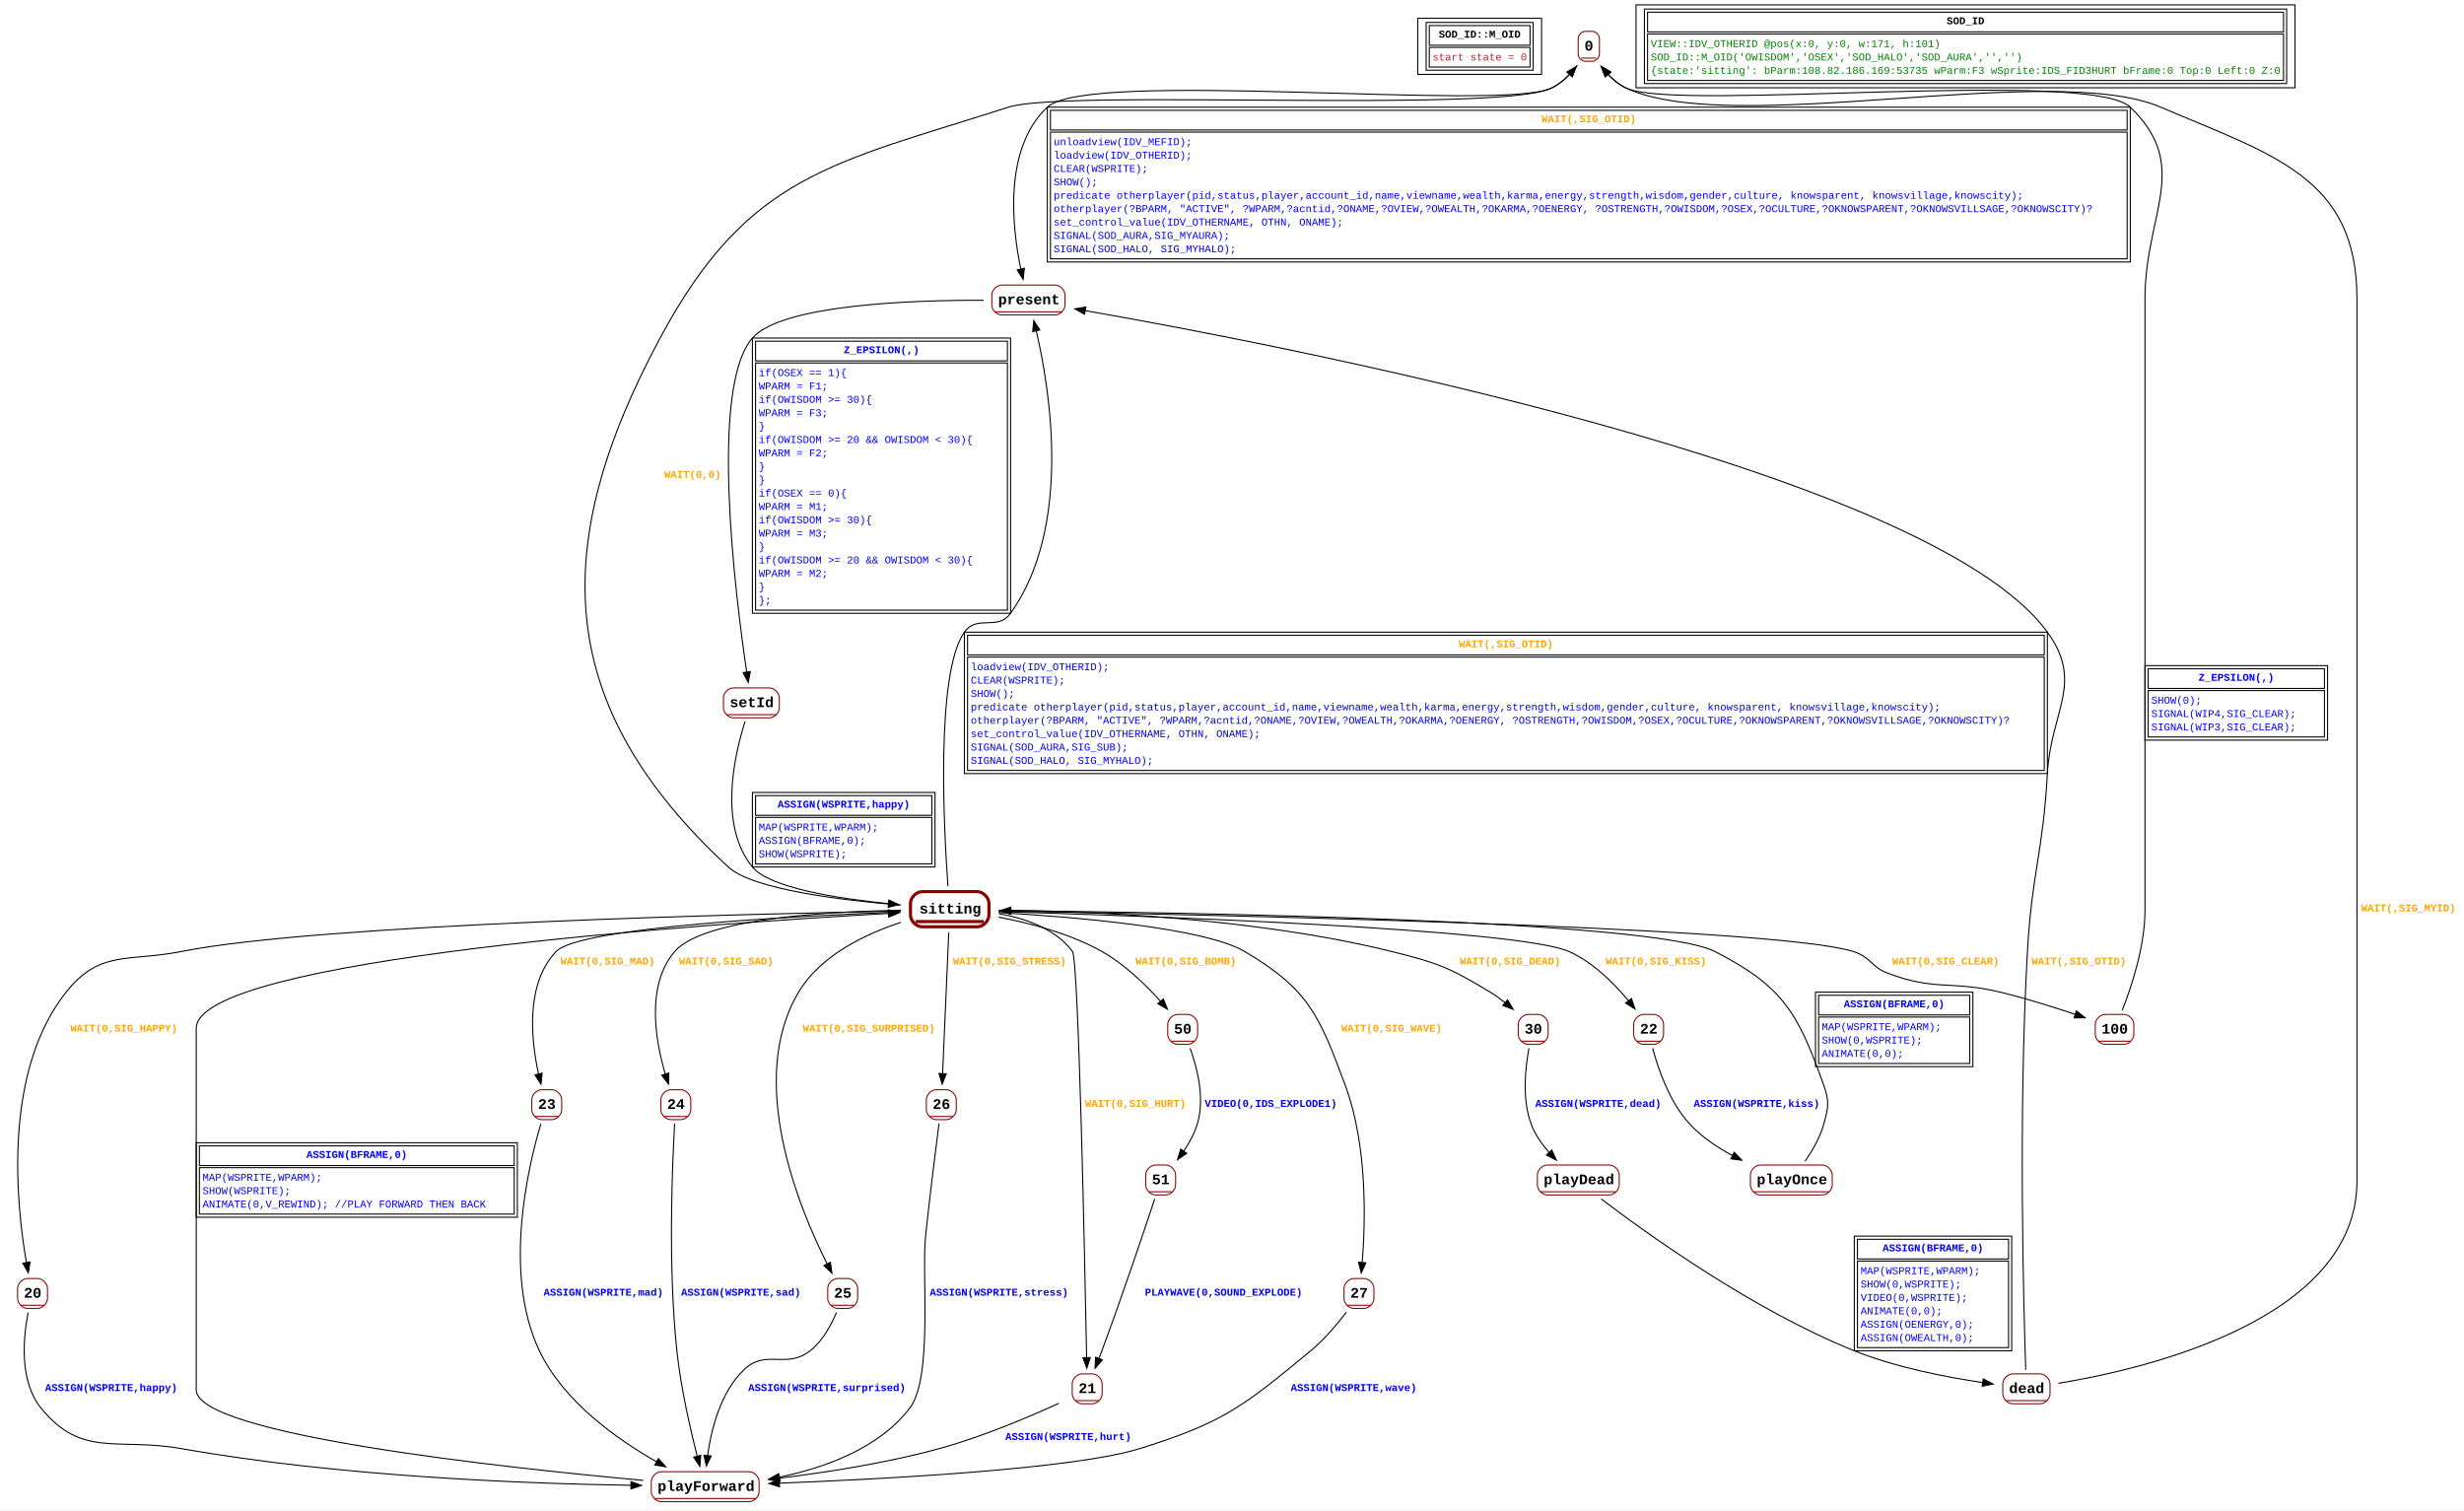
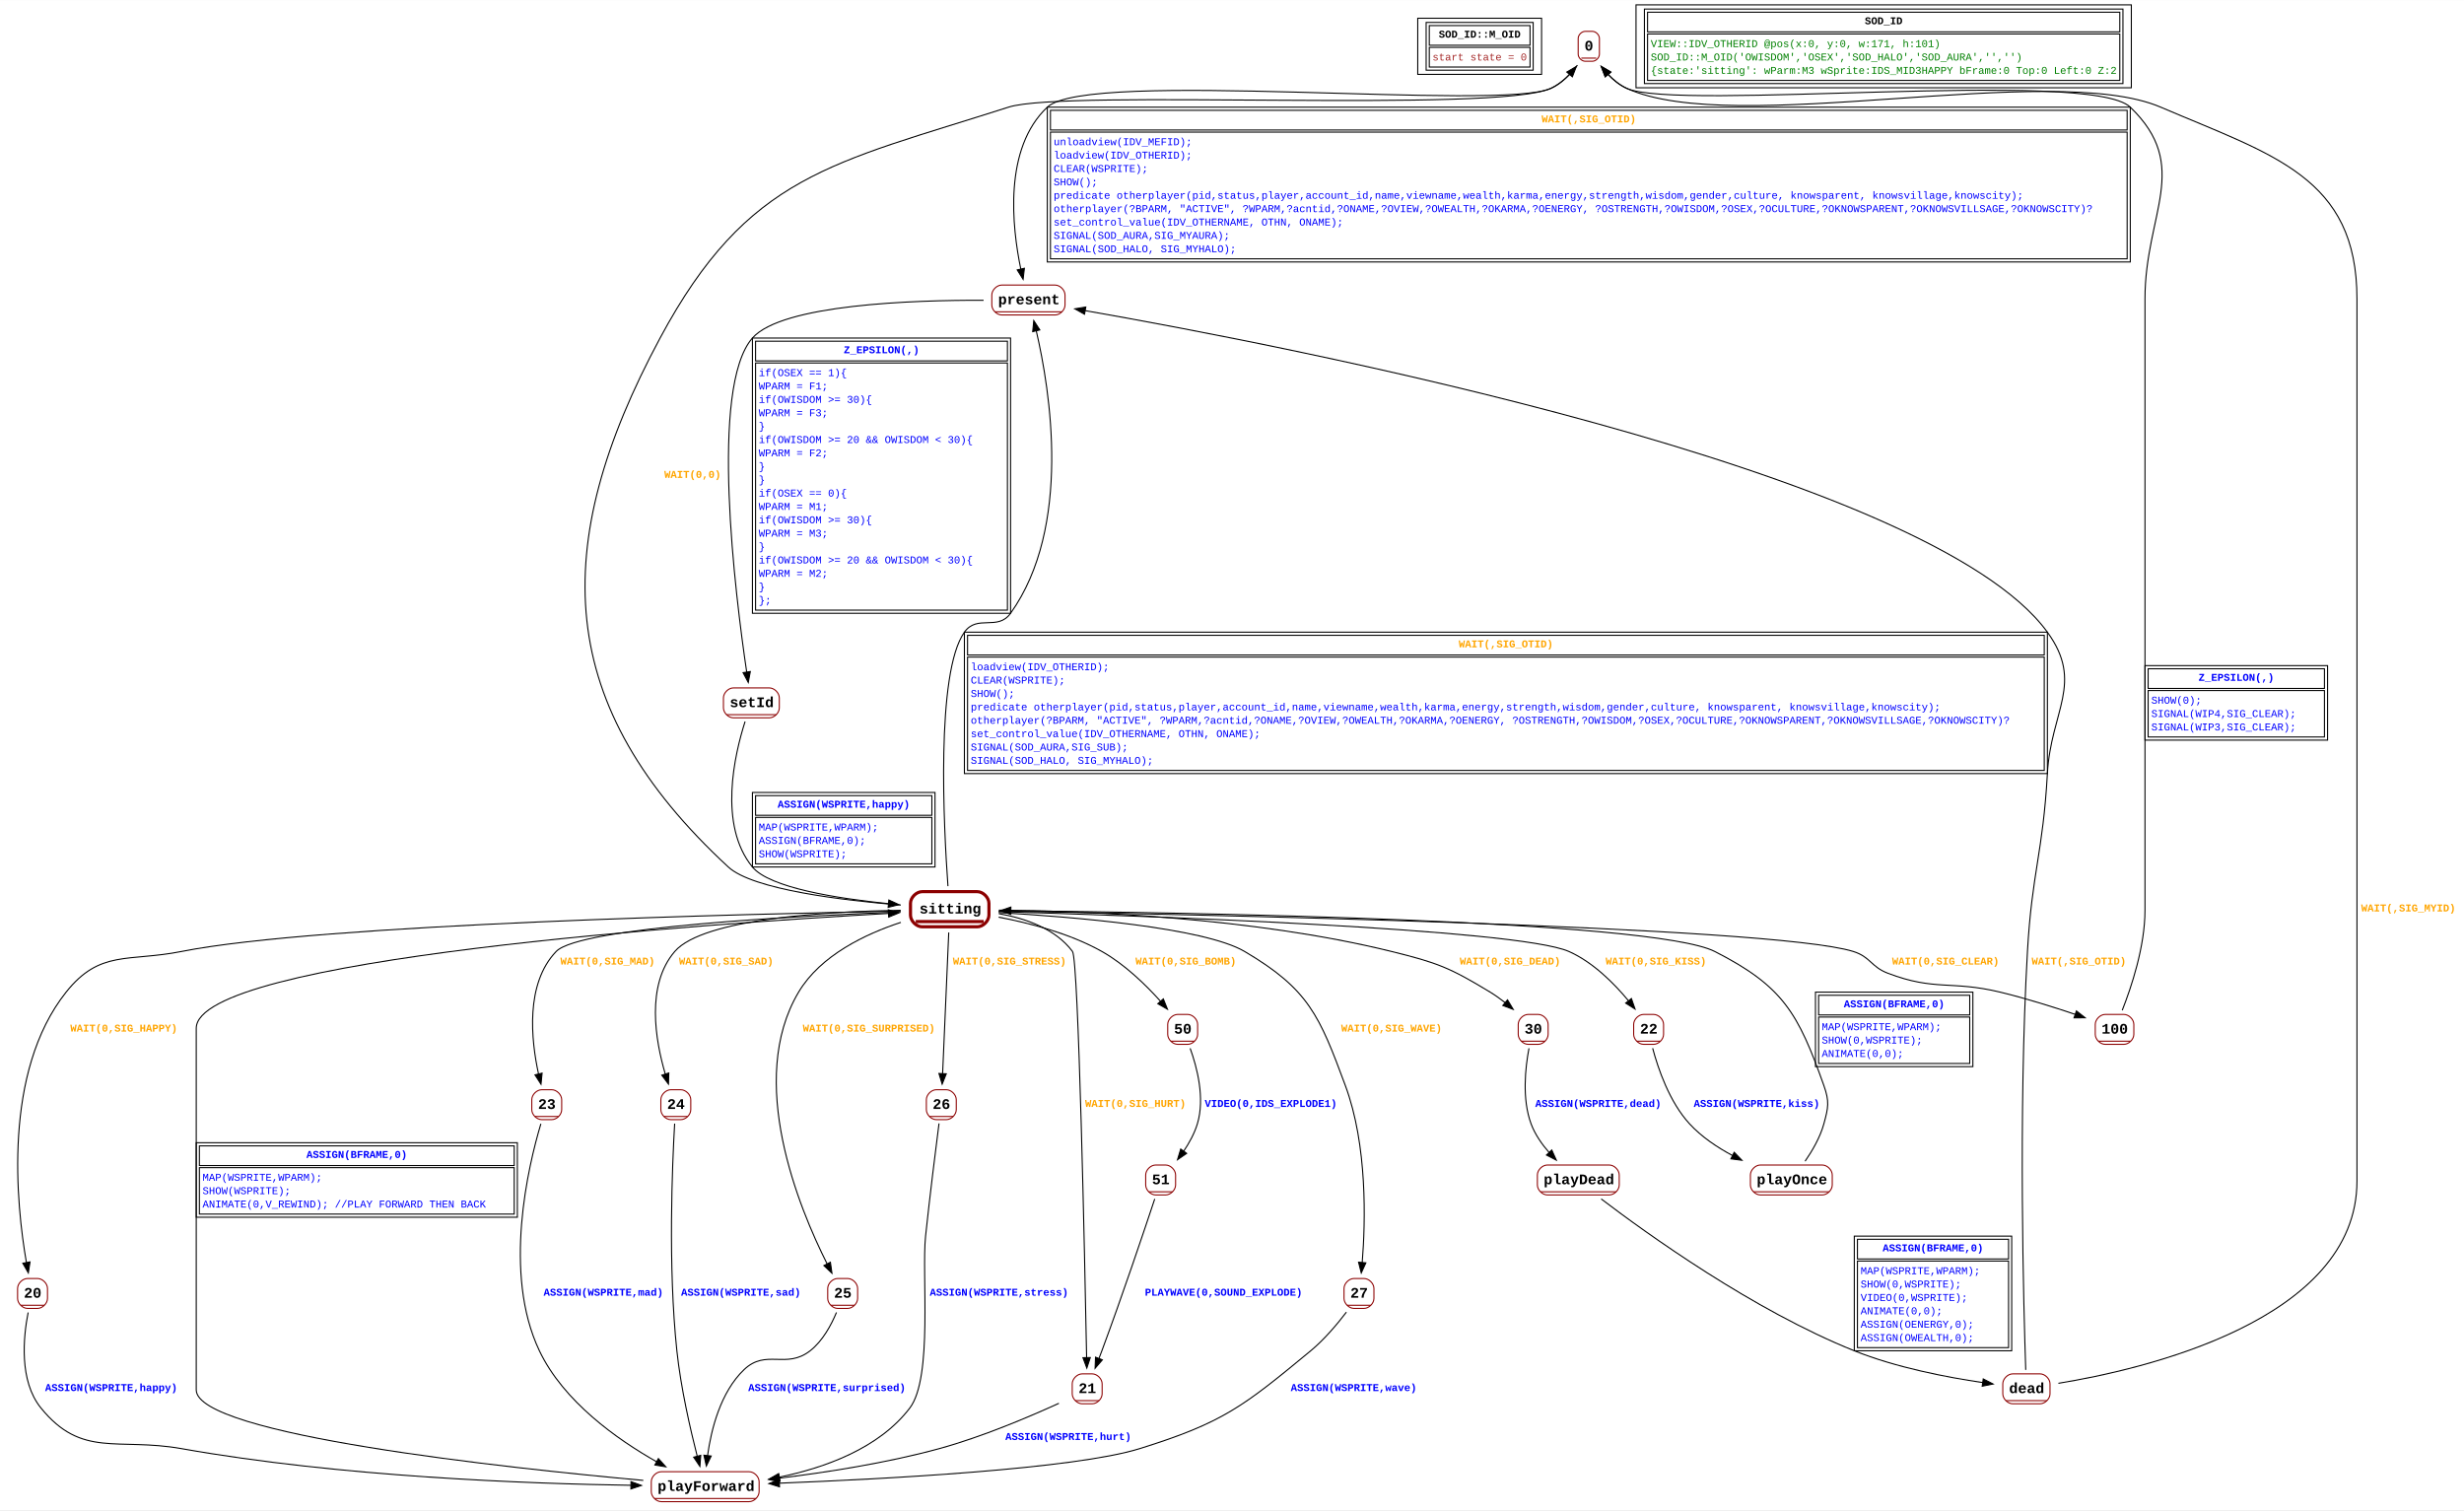
<svg xmlns="http://www.w3.org/2000/svg" width="2348pt" height="1439pt" viewBox="0.00 0.00 2348.00 1438.75">
  <g id="graph0" class="graph" transform="scale(1 1) rotate(0) translate(4 1434.75)">
    <polygon fill="white" stroke="none" points="-4,4 -4,-1434.75 2344,-1434.75 2344,4 -4,4" />
    <g id="node1" class="node">
      <polygon fill="none" stroke="black" points="1347,-1364 1347,-1417.5 1465,-1417.5 1465,-1364 1347,-1364" />
      <polygon fill="none" stroke="black" points="1358,-1391.75 1358,-1410.5 1454,-1410.5 1454,-1391.75 1358,-1391.75" />
      <text text-anchor="start" x="1367" y="-1399" font-family="Courier New" font-weight="bold" font-size="10.00">SOD_ID::M_OID</text>
      <polygon fill="none" stroke="black" points="1358,-1371 1358,-1389.75 1454,-1389.75 1454,-1371 1358,-1371" />
      <text text-anchor="start" x="1361" y="-1377.25" font-family="Courier New" font-size="10.00" fill="brown">start state = 0</text>
      <polygon fill="none" stroke="black" points="1355,-1368 1355,-1413.5 1457,-1413.5 1457,-1368 1355,-1368" />
    </g>
    <g id="node2" class="node">
      <polyline fill="none" stroke="darkred" points="1502.88,-1379.5 1517.12,-1379.5" />
      <text text-anchor="start" x="1505.88" y="-1386.7" font-family="Courier New" font-weight="bold" font-size="14.00">0</text>
      <path fill="none" stroke="darkred" d="M1506.62,-1376.5C1506.62,-1376.5 1513.38,-1376.5 1513.38,-1376.5 1516.75,-1376.5 1520.12,-1379.88 1520.12,-1383.25 1520.12,-1383.25 1520.12,-1398.25 1520.12,-1398.25 1520.12,-1401.62 1516.75,-1405 1513.38,-1405 1513.38,-1405 1506.62,-1405 1506.62,-1405 1503.25,-1405 1499.88,-1401.62 1499.88,-1398.25 1499.88,-1398.25 1499.88,-1383.25 1499.88,-1383.25 1499.88,-1379.88 1503.25,-1376.5 1506.62,-1376.5" />
    </g>
    <g id="node3" class="node">
      <polyline fill="none" stroke="darkred" points="944.12,-1137.75 1007.88,-1137.75" />
      <text text-anchor="start" x="947.12" y="-1144.95" font-family="Courier New" font-weight="bold" font-size="14.00">present</text>
      <path fill="none" stroke="darkred" d="M950.62,-1134.75C950.62,-1134.75 1001.38,-1134.75 1001.38,-1134.75 1006.12,-1134.75 1010.88,-1139.5 1010.88,-1144.25 1010.88,-1144.25 1010.88,-1153.75 1010.88,-1153.75 1010.88,-1158.5 1006.12,-1163.25 1001.38,-1163.25 1001.38,-1163.25 950.62,-1163.25 950.62,-1163.25 945.88,-1163.25 941.12,-1158.5 941.12,-1153.75 941.12,-1153.75 941.12,-1144.25 941.12,-1144.25 941.12,-1139.5 945.88,-1134.75 950.62,-1134.75" />
    </g>
    <g id="edge1" class="edge">
      <path fill="none" stroke="black" d="M1499.13,-1372.74C1492.87,-1364.53 1484.21,-1355.45 1474,-1350.75 1425.52,-1328.43 1032.87,-1369.33 994,-1332.75 952.16,-1293.38 960.31,-1218.88 968.8,-1178.22" />
      <polygon fill="black" stroke="black" points="972.16,-1179.23 970.94,-1168.71 965.33,-1177.69 972.16,-1179.23" />
      <polygon fill="none" stroke="black" points="997,-1311 997,-1329.75 2023,-1329.75 2023,-1311 997,-1311" />
      <text text-anchor="start" x="1465" y="-1318.25" font-family="Courier New" font-weight="bold" font-size="10.00" fill="orange">WAIT(,SIG_OTID)</text>
      <polygon fill="none" stroke="black" points="997,-1188.25 997,-1309 2023,-1309 2023,-1188.25 997,-1188.25" />
      <text text-anchor="start" x="1000" y="-1296.5" font-family="Courier New" font-size="10.00" fill="blue">    unloadview(IDV_MEFID);</text>
      <text text-anchor="start" x="1000" y="-1283.75" font-family="Courier New" font-size="10.00" fill="blue">    loadview(IDV_OTHERID);</text>
      <text text-anchor="start" x="1000" y="-1271" font-family="Courier New" font-size="10.00" fill="blue">    CLEAR(WSPRITE);</text>
      <text text-anchor="start" x="1000" y="-1258.25" font-family="Courier New" font-size="10.00" fill="blue">     SHOW();</text>
      <text text-anchor="start" x="1000" y="-1245.5" font-family="Courier New" font-size="10.00" fill="blue">     predicate otherplayer(pid,status,player,account_id,name,viewname,wealth,karma,energy,strength,wisdom,gender,culture, knowsparent, knowsvillage,knowscity);</text>
      <text text-anchor="start" x="1000" y="-1232.75" font-family="Courier New" font-size="10.00" fill="blue">     otherplayer(?BPARM, "ACTIVE", ?WPARM,?acntid,?ONAME,?OVIEW,?OWEALTH,?OKARMA,?OENERGY, ?OSTRENGTH,?OWISDOM,?OSEX,?OCULTURE,?OKNOWSPARENT,?OKNOWSVILLSAGE,?OKNOWSCITY)?</text>
      <text text-anchor="start" x="1000" y="-1220" font-family="Courier New" font-size="10.00" fill="blue">      set_control_value(IDV_OTHERNAME, OTHN, ONAME);</text>
      <text text-anchor="start" x="1000" y="-1207.25" font-family="Courier New" font-size="10.00" fill="blue">      SIGNAL(SOD_AURA,SIG_MYAURA);</text>
      <text text-anchor="start" x="1000" y="-1194.5" font-family="Courier New" font-size="10.00" fill="blue">      SIGNAL(SOD_HALO, SIG_MYHALO);</text>
      <polygon fill="none" stroke="black" points="994,-1185.25 994,-1332.75 2026,-1332.75 2026,-1185.25 994,-1185.25" />
    </g>
    <g id="node21" class="node">
      <polyline fill="none" stroke="darkred" points="688.38,-753.88 735.62,-753.88" />
      <text text-anchor="start" x="691.38" y="-761.08" font-family="Courier New" font-weight="bold" font-size="14.00">setId</text>
      <path fill="none" stroke="darkred" d="M694.88,-750.88C694.88,-750.88 729.12,-750.88 729.12,-750.88 733.88,-750.88 738.62,-755.62 738.62,-760.38 738.62,-760.38 738.62,-769.88 738.62,-769.88 738.62,-774.62 733.88,-779.38 729.12,-779.38 729.12,-779.38 694.88,-779.38 694.88,-779.38 690.12,-779.38 685.38,-774.62 685.38,-769.88 685.38,-769.88 685.38,-760.38 685.38,-760.38 685.38,-755.62 690.12,-750.88 694.88,-750.88" />
    </g>
    <g id="edge19" class="edge">
      <path fill="none" stroke="black" d="M933.29,-1148.76C866.27,-1148.94 741.14,-1144.82 713,-1112.75 671.92,-1065.94 696.61,-868.24 707.58,-794.24" />
      <polygon fill="black" stroke="black" points="711,-794.99 709.04,-784.57 704.08,-793.94 711,-794.99" />
      <polygon fill="none" stroke="black" points="716,-1091 716,-1109.75 956,-1109.75 956,-1091 716,-1091" />
      <text text-anchor="start" x="800" y="-1098.25" font-family="Courier New" font-weight="bold" font-size="10.00" fill="blue">Z_EPSILON(,)</text>
      <polygon fill="none" stroke="black" points="716,-853.5 716,-1089 956,-1089 956,-853.5 716,-853.5" />
      <text text-anchor="start" x="719" y="-1076.5" font-family="Courier New" font-size="10.00" fill="blue">    if(OSEX == 1){</text>
      <text text-anchor="start" x="719" y="-1063.75" font-family="Courier New" font-size="10.00" fill="blue">    WPARM = F1;</text>
      <text text-anchor="start" x="719" y="-1051" font-family="Courier New" font-size="10.00" fill="blue">     if(OWISDOM &gt;= 30){</text>
      <text text-anchor="start" x="719" y="-1038.25" font-family="Courier New" font-size="10.00" fill="blue">       WPARM = F3;</text>
      <text text-anchor="start" x="719" y="-1025.5" font-family="Courier New" font-size="10.00" fill="blue">    }</text>
      <text text-anchor="start" x="719" y="-1012.75" font-family="Courier New" font-size="10.00" fill="blue">     if(OWISDOM &gt;= 20 &amp;&amp; OWISDOM &lt; 30){</text>
      <text text-anchor="start" x="719" y="-1000" font-family="Courier New" font-size="10.00" fill="blue">       WPARM = F2;</text>
      <text text-anchor="start" x="719" y="-987.25" font-family="Courier New" font-size="10.00" fill="blue">    }</text>
      <text text-anchor="start" x="719" y="-974.5" font-family="Courier New" font-size="10.00" fill="blue">  }</text>
      <text text-anchor="start" x="719" y="-961.75" font-family="Courier New" font-size="10.00" fill="blue">  if(OSEX == 0){</text>
      <text text-anchor="start" x="719" y="-949" font-family="Courier New" font-size="10.00" fill="blue">    WPARM = M1;</text>
      <text text-anchor="start" x="719" y="-936.25" font-family="Courier New" font-size="10.00" fill="blue">      if(OWISDOM &gt;= 30){</text>
      <text text-anchor="start" x="719" y="-923.5" font-family="Courier New" font-size="10.00" fill="blue">       WPARM = M3;</text>
      <text text-anchor="start" x="719" y="-910.75" font-family="Courier New" font-size="10.00" fill="blue">    }</text>
      <text text-anchor="start" x="719" y="-898" font-family="Courier New" font-size="10.00" fill="blue">    if(OWISDOM &gt;= 20 &amp;&amp; OWISDOM &lt; 30){</text>
      <text text-anchor="start" x="719" y="-885.25" font-family="Courier New" font-size="10.00" fill="blue">        WPARM = M2;</text>
      <text text-anchor="start" x="719" y="-872.5" font-family="Courier New" font-size="10.00" fill="blue">    }</text>
      <text text-anchor="start" x="719" y="-859.75" font-family="Courier New" font-size="10.00" fill="blue">  }; </text>
      <polygon fill="none" stroke="black" points="713,-850.5 713,-1112.75 959,-1112.75 959,-850.5 713,-850.5" />
    </g>
    <g id="node4" class="node">
      <polyline fill="none" stroke="darkred" points="1995.62,-442.75 2026.38,-442.75" />
      <text text-anchor="start" x="1998.62" y="-449.95" font-family="Courier New" font-weight="bold" font-size="14.00">100</text>
      <path fill="none" stroke="darkred" d="M2002.12,-439.75C2002.12,-439.75 2019.88,-439.75 2019.88,-439.75 2024.62,-439.75 2029.38,-444.5 2029.38,-449.25 2029.38,-449.25 2029.38,-458.75 2029.38,-458.75 2029.38,-463.5 2024.62,-468.25 2019.88,-468.25 2019.88,-468.25 2002.12,-468.25 2002.12,-468.25 1997.38,-468.25 1992.62,-463.5 1992.62,-458.75 1992.62,-458.75 1992.62,-449.25 1992.62,-449.25 1992.62,-444.5 1997.38,-439.75 2002.12,-439.75" />
    </g>
    <g id="edge2" class="edge">
      <path fill="none" stroke="black" d="M2018.32,-472.18C2026.91,-493.95 2040,-532.81 2040,-567.5 2040,-1150 2040,-1150 2040,-1150 2040,-1231.46 2084.71,-1276.28 2026,-1332.75 1987.53,-1369.75 1594.48,-1328.43 1546,-1350.75 1539.3,-1353.83 1533.27,-1358.8 1528.14,-1364.18" />
      <polygon fill="black" stroke="black" points="1525.66,-1361.7 1521.85,-1371.59 1530.99,-1366.23 1525.66,-1361.7" />
      <polygon fill="none" stroke="black" points="2043,-778.88 2043,-797.62 2211,-797.62 2211,-778.88 2043,-778.88" />
      <text text-anchor="start" x="2091" y="-786.12" font-family="Courier New" font-weight="bold" font-size="10.00" fill="blue">Z_EPSILON(,)</text>
      <polygon fill="none" stroke="black" points="2043,-732.62 2043,-776.88 2211,-776.88 2211,-732.62 2043,-732.62" />
      <text text-anchor="start" x="2046" y="-764.38" font-family="Courier New" font-size="10.00" fill="blue">    SHOW(0);</text>
      <text text-anchor="start" x="2046" y="-751.62" font-family="Courier New" font-size="10.00" fill="blue">    SIGNAL(WIP4,SIG_CLEAR);</text>
      <text text-anchor="start" x="2046" y="-738.88" font-family="Courier New" font-size="10.00" fill="blue">    SIGNAL(WIP3,SIG_CLEAR);</text>
      <polygon fill="none" stroke="black" points="2040,-729.62 2040,-800.62 2214,-800.62 2214,-729.62 2040,-729.62" />
    </g>
    <g id="node5" class="node">
      <polyline fill="none" stroke="darkred" points="15.75,-191.12 38.25,-191.12" />
      <text text-anchor="start" x="18.75" y="-198.32" font-family="Courier New" font-weight="bold" font-size="14.00">20</text>
      <path fill="none" stroke="darkred" d="M22.25,-188.12C22.25,-188.12 31.75,-188.12 31.75,-188.12 36.5,-188.12 41.25,-192.88 41.25,-197.62 41.25,-197.62 41.25,-207.12 41.25,-207.12 41.25,-211.88 36.5,-216.62 31.75,-216.62 31.75,-216.62 22.25,-216.62 22.25,-216.62 17.5,-216.62 12.75,-211.88 12.75,-207.12 12.75,-207.12 12.75,-197.62 12.75,-197.62 12.75,-192.88 17.5,-188.12 22.25,-188.12" />
    </g>
    <g id="node6" class="node">
      <polyline fill="none" stroke="darkred" points="619.62,-7 716.38,-7" />
      <text text-anchor="start" x="622.62" y="-14.2" font-family="Courier New" font-weight="bold" font-size="14.00">playForward</text>
      <path fill="none" stroke="darkred" d="M626.12,-4C626.12,-4 709.88,-4 709.88,-4 714.62,-4 719.38,-8.75 719.38,-13.5 719.38,-13.5 719.38,-23 719.38,-23 719.38,-27.75 714.62,-32.5 709.88,-32.5 709.88,-32.5 626.12,-32.5 626.12,-32.5 621.38,-32.5 616.62,-27.75 616.62,-23 616.62,-23 616.62,-13.5 616.62,-13.5 616.62,-8.75 621.38,-4 626.12,-4" />
    </g>
    <g id="edge3" class="edge">
      <path fill="none" stroke="black" d="M22.82,-184.23C18.22,-160.91 14.01,-119.12 35,-93.25 74.06,-45.11 107.96,-65.36 169,-54.5 319.98,-27.65 500.08,-21.07 597.3,-19.57" />
      <polygon fill="black" stroke="black" points="597.28,-23.07 607.23,-19.43 597.18,-16.07 597.28,-23.07" />
      <text text-anchor="start" x="39" y="-109.38" font-family="Courier New" font-weight="bold" font-size="10.00" fill="blue">ASSIGN(WSPRITE,happy)</text>
    </g>
    <g id="node20" class="node">
      <polyline fill="none" stroke="darkred" stroke-width="3" points="868.62,-556.75 933.38,-556.75" />
      <text text-anchor="start" x="872.12" y="-564.45" font-family="Courier New" font-weight="bold" font-size="14.00">sitting</text>
      <path fill="none" stroke="darkred" stroke-width="3" d="M874.79,-551.75C874.79,-551.75 927.21,-551.75 927.21,-551.75 932.79,-551.75 938.38,-557.33 938.38,-562.92 938.38,-562.92 938.38,-574.08 938.38,-574.08 938.38,-579.67 932.79,-585.25 927.21,-585.25 927.21,-585.25 874.79,-585.25 874.79,-585.25 869.21,-585.25 863.62,-579.67 863.62,-574.08 863.62,-574.08 863.62,-562.92 863.62,-562.92 863.62,-557.33 869.21,-551.75 874.79,-551.75" />
    </g>
    <g id="edge17" class="edge">
      <path fill="none" stroke="black" d="M609.01,-24.25C479.76,-35.98 183,-67.61 183,-110.5 183,-455 183,-455 183,-455 183,-521.64 672.02,-554.91 842.9,-564.5" />
      <polygon fill="black" stroke="black" points="842.48,-567.98 852.66,-565.04 842.86,-560.99 842.48,-567.98" />
      <polygon fill="none" stroke="black" points="186,-324.25 186,-343 486,-343 486,-324.25 186,-324.25" />
      <text text-anchor="start" x="288" y="-331.5" font-family="Courier New" font-weight="bold" font-size="10.00" fill="blue">ASSIGN(BFRAME,0)</text>
      <polygon fill="none" stroke="black" points="186,-278 186,-322.25 486,-322.25 486,-278 186,-278" />
      <text text-anchor="start" x="189" y="-309.75" font-family="Courier New" font-size="10.00" fill="blue">    MAP(WSPRITE,WPARM);</text>
      <text text-anchor="start" x="189" y="-297" font-family="Courier New" font-size="10.00" fill="blue">    SHOW(WSPRITE);</text>
      <text text-anchor="start" x="189" y="-284.25" font-family="Courier New" font-size="10.00" fill="blue">    ANIMATE(0,V_REWIND); //PLAY FORWARD THEN BACK</text>
      <polygon fill="none" stroke="black" points="183,-275 183,-346 489,-346 489,-275 183,-275" />
    </g>
    <g id="node7" class="node">
      <polyline fill="none" stroke="darkred" points="1020.75,-100.25 1043.25,-100.25" />
      <text text-anchor="start" x="1023.75" y="-107.45" font-family="Courier New" font-weight="bold" font-size="14.00">21</text>
      <path fill="none" stroke="darkred" d="M1027.25,-97.25C1027.25,-97.25 1036.75,-97.25 1036.75,-97.25 1041.5,-97.25 1046.25,-102 1046.25,-106.75 1046.25,-106.75 1046.25,-116.25 1046.25,-116.25 1046.25,-121 1041.5,-125.75 1036.75,-125.75 1036.75,-125.75 1027.25,-125.75 1027.25,-125.75 1022.5,-125.75 1017.75,-121 1017.75,-116.25 1017.75,-116.25 1017.75,-106.75 1017.75,-106.75 1017.75,-102 1022.5,-97.25 1027.25,-97.25" />
    </g>
    <g id="edge4" class="edge">
      <path fill="none" stroke="black" d="M1005.06,-97.72C977.12,-84.97 931.9,-65.71 891,-54.5 840.75,-40.73 782.56,-31.76 738.22,-26.31" />
      <polygon fill="black" stroke="black" points="738.82,-22.86 728.48,-25.15 737.99,-29.81 738.82,-22.86" />
      <text text-anchor="start" x="954" y="-62.75" font-family="Courier New" font-weight="bold" font-size="10.00" fill="blue">ASSIGN(WSPRITE,hurt)</text>
    </g>
    <g id="node8" class="node">
      <polyline fill="none" stroke="darkred" points="1555.75,-442.75 1578.25,-442.75" />
      <text text-anchor="start" x="1558.75" y="-449.95" font-family="Courier New" font-weight="bold" font-size="14.00">22</text>
      <path fill="none" stroke="darkred" d="M1562.25,-439.75C1562.25,-439.75 1571.75,-439.75 1571.75,-439.75 1576.5,-439.75 1581.25,-444.5 1581.25,-449.25 1581.25,-449.25 1581.25,-458.75 1581.25,-458.75 1581.25,-463.5 1576.5,-468.25 1571.75,-468.25 1571.75,-468.25 1562.25,-468.25 1562.25,-468.25 1557.5,-468.25 1552.75,-463.5 1552.75,-458.75 1552.75,-458.75 1552.75,-449.25 1552.75,-449.25 1552.75,-444.5 1557.5,-439.75 1562.25,-439.75" />
    </g>
    <g id="node9" class="node">
      <polyline fill="none" stroke="darkred" points="1667,-299.25 1739,-299.25" />
      <text text-anchor="start" x="1670" y="-306.45" font-family="Courier New" font-weight="bold" font-size="14.00">playOnce</text>
      <path fill="none" stroke="darkred" d="M1673.5,-296.25C1673.5,-296.25 1732.5,-296.25 1732.5,-296.25 1737.25,-296.25 1742,-301 1742,-305.75 1742,-305.75 1742,-315.25 1742,-315.25 1742,-320 1737.25,-324.75 1732.5,-324.75 1732.5,-324.75 1673.5,-324.75 1673.5,-324.75 1668.75,-324.75 1664,-320 1664,-315.25 1664,-315.25 1664,-305.75 1664,-305.75 1664,-301 1668.75,-296.25 1673.5,-296.25" />
    </g>
    <g id="edge5" class="edge">
      <path fill="none" stroke="black" d="M1570.85,-436.07C1576.01,-416.67 1586.81,-384.86 1606,-364 1617.38,-351.64 1632.35,-341.58 1647.12,-333.7" />
      <polygon fill="black" stroke="black" points="1648.56,-336.9 1655.91,-329.27 1645.41,-330.64 1648.56,-336.9" />
      <text text-anchor="start" x="1610" y="-380.12" font-family="Courier New" font-weight="bold" font-size="10.00" fill="blue">ASSIGN(WSPRITE,kiss)</text>
    </g>
    <g id="edge18" class="edge">
      <path fill="none" stroke="black" d="M1716.14,-328.41C1722.92,-338.22 1730.49,-351.13 1734,-364 1738.28,-379.65 1739.43,-385.22 1734,-400.5 1709.47,-469.48 1695.25,-495.05 1630,-528.25 1570.88,-558.33 1120.93,-565.46 958.91,-567.06" />
      <polygon fill="black" stroke="black" points="959.23,-563.56 949.26,-567.15 959.3,-570.56 959.23,-563.56" />
      <polygon fill="none" stroke="black" points="1729,-467.75 1729,-486.5 1873,-486.5 1873,-467.75 1729,-467.75" />
      <text text-anchor="start" x="1753" y="-475" font-family="Courier New" font-weight="bold" font-size="10.00" fill="blue">ASSIGN(BFRAME,0)</text>
      <polygon fill="none" stroke="black" points="1729,-421.5 1729,-465.75 1873,-465.75 1873,-421.5 1729,-421.5" />
      <text text-anchor="start" x="1732" y="-453.25" font-family="Courier New" font-size="10.00" fill="blue">    MAP(WSPRITE,WPARM);</text>
      <text text-anchor="start" x="1732" y="-440.5" font-family="Courier New" font-size="10.00" fill="blue">    SHOW(0,WSPRITE);</text>
      <text text-anchor="start" x="1732" y="-427.75" font-family="Courier New" font-size="10.00" fill="blue">    ANIMATE(0,0);</text>
      <polygon fill="none" stroke="black" points="1726,-418.5 1726,-489.5 1876,-489.5 1876,-418.5 1726,-418.5" />
    </g>
    <g id="node10" class="node">
      <polyline fill="none" stroke="darkred" points="505.75,-371 528.25,-371" />
      <text text-anchor="start" x="508.75" y="-378.2" font-family="Courier New" font-weight="bold" font-size="14.00">23</text>
      <path fill="none" stroke="darkred" d="M512.25,-368C512.25,-368 521.75,-368 521.75,-368 526.5,-368 531.25,-372.75 531.25,-377.5 531.25,-377.5 531.25,-387 531.25,-387 531.25,-391.75 526.5,-396.5 521.75,-396.5 521.75,-396.5 512.25,-396.5 512.25,-396.5 507.5,-396.5 502.75,-391.75 502.75,-387 502.75,-387 502.75,-377.5 502.75,-377.5 502.75,-372.75 507.5,-368 512.25,-368" />
    </g>
    <g id="edge6" class="edge">
      <path fill="none" stroke="black" d="M511.41,-364.04C499.39,-323.83 474.9,-221.55 510,-147.75 533,-99.39 584.1,-63.27 621.99,-41.84" />
      <polygon fill="black" stroke="black" points="623.39,-45.06 630.47,-37.18 620.02,-38.92 623.39,-45.06" />
      <text text-anchor="start" x="514" y="-200.25" font-family="Courier New" font-weight="bold" font-size="10.00" fill="blue">ASSIGN(WSPRITE,mad)</text>
    </g>
    <g id="node11" class="node">
      <polyline fill="none" stroke="darkred" points="628.75,-371 651.25,-371" />
      <text text-anchor="start" x="631.75" y="-378.2" font-family="Courier New" font-weight="bold" font-size="14.00">24</text>
      <path fill="none" stroke="darkred" d="M635.25,-368C635.25,-368 644.75,-368 644.75,-368 649.5,-368 654.25,-372.75 654.25,-377.5 654.25,-377.5 654.25,-387 654.25,-387 654.25,-391.75 649.5,-396.5 644.75,-396.5 644.75,-396.5 635.25,-396.5 635.25,-396.5 630.5,-396.5 625.75,-391.75 625.75,-387 625.75,-387 625.75,-377.5 625.75,-377.5 625.75,-372.75 630.5,-368 635.25,-368" />
    </g>
    <g id="edge7" class="edge">
      <path fill="none" stroke="black" d="M638.89,-364.19C636.65,-325.54 632.45,-228.37 641,-147.75 644.73,-112.56 653.87,-72.8 660.48,-46.95" />
      <polygon fill="black" stroke="black" points="663.78,-48.14 662.93,-37.58 657.01,-46.37 663.78,-48.14" />
      <text text-anchor="start" x="645" y="-200.25" font-family="Courier New" font-weight="bold" font-size="10.00" fill="blue">ASSIGN(WSPRITE,sad)</text>
    </g>
    <g id="node12" class="node">
      <polyline fill="none" stroke="darkred" points="787.75,-191.12 810.25,-191.12" />
      <text text-anchor="start" x="790.75" y="-198.32" font-family="Courier New" font-weight="bold" font-size="14.00">25</text>
      <path fill="none" stroke="darkred" d="M794.25,-188.12C794.25,-188.12 803.75,-188.12 803.75,-188.12 808.5,-188.12 813.25,-192.88 813.25,-197.62 813.25,-197.62 813.25,-207.12 813.25,-207.12 813.25,-211.88 808.5,-216.62 803.75,-216.62 803.75,-216.62 794.25,-216.62 794.25,-216.62 789.5,-216.62 784.75,-211.88 784.75,-207.12 784.75,-207.12 784.75,-197.62 784.75,-197.62 784.75,-192.88 789.5,-188.12 794.25,-188.12" />
    </g>
    <g id="edge8" class="edge">
      <path fill="none" stroke="black" d="M793.09,-184.28C788.15,-172.4 779.96,-157.08 768,-147.75 745.04,-129.84 726.05,-149.87 705,-129.75 682.51,-108.24 673.69,-72.68 670.23,-47.73" />
      <polygon fill="black" stroke="black" points="673.72,-47.47 669.1,-37.94 666.77,-48.27 673.72,-47.47" />
      <text text-anchor="start" x="709" y="-109.38" font-family="Courier New" font-weight="bold" font-size="10.00" fill="blue">ASSIGN(WSPRITE,surprised)</text>
    </g>
    <g id="node13" class="node">
      <polyline fill="none" stroke="darkred" points="881.75,-371 904.25,-371" />
      <text text-anchor="start" x="884.75" y="-378.2" font-family="Courier New" font-weight="bold" font-size="14.00">26</text>
      <path fill="none" stroke="darkred" d="M888.25,-368C888.25,-368 897.75,-368 897.75,-368 902.5,-368 907.25,-372.75 907.25,-377.5 907.25,-377.5 907.25,-387 907.25,-387 907.25,-391.75 902.5,-396.5 897.75,-396.5 897.75,-396.5 888.25,-396.5 888.25,-396.5 883.5,-396.5 878.75,-391.75 878.75,-387 878.75,-387 878.75,-377.5 878.75,-377.5 878.75,-372.75 883.5,-368 888.25,-368" />
    </g>
    <g id="edge9" class="edge">
      <path fill="none" stroke="black" d="M890.81,-364.39C887.74,-340.51 882.08,-295.46 878,-257 874.14,-220.66 885.11,-122.35 863,-93.25 833.64,-54.61 781.58,-36.14 738.63,-27.32" />
      <polygon fill="black" stroke="black" points="739.32,-23.89 728.84,-25.46 738.01,-30.77 739.32,-23.89" />
      <text text-anchor="start" x="882" y="-200.25" font-family="Courier New" font-weight="bold" font-size="10.00" fill="blue">ASSIGN(WSPRITE,stress)</text>
    </g>
    <g id="node14" class="node">
      <polyline fill="none" stroke="darkred" points="1279.75,-191.12 1302.25,-191.12" />
      <text text-anchor="start" x="1282.75" y="-198.32" font-family="Courier New" font-weight="bold" font-size="14.00">27</text>
      <path fill="none" stroke="darkred" d="M1286.25,-188.12C1286.25,-188.12 1295.75,-188.12 1295.75,-188.12 1300.5,-188.12 1305.25,-192.88 1305.25,-197.62 1305.25,-197.62 1305.25,-207.12 1305.25,-207.12 1305.25,-211.88 1300.5,-216.62 1295.75,-216.62 1295.75,-216.62 1286.25,-216.62 1286.25,-216.62 1281.5,-216.62 1276.75,-211.88 1276.75,-207.12 1276.75,-207.12 1276.75,-197.62 1276.75,-197.62 1276.75,-192.88 1281.5,-188.12 1286.25,-188.12" />
    </g>
    <g id="edge10" class="edge">
      <path fill="none" stroke="black" d="M1279.01,-184.57C1270.39,-173.27 1258.05,-158.53 1245,-147.75 1180.67,-94.58 1161.68,-79.35 1082,-54.5 1019.84,-35.11 839.44,-25.54 738.5,-21.58" />
      <polygon fill="black" stroke="black" points="738.83,-18.09 728.71,-21.2 738.57,-25.08 738.83,-18.09" />
      <text text-anchor="start" x="1226" y="-109.38" font-family="Courier New" font-weight="bold" font-size="10.00" fill="blue">ASSIGN(WSPRITE,wave)</text>
    </g>
    <g id="node15" class="node">
      <polyline fill="none" stroke="darkred" points="1445.75,-442.75 1468.25,-442.75" />
      <text text-anchor="start" x="1448.75" y="-449.95" font-family="Courier New" font-weight="bold" font-size="14.00">30</text>
      <path fill="none" stroke="darkred" d="M1452.25,-439.75C1452.25,-439.75 1461.75,-439.75 1461.75,-439.75 1466.5,-439.75 1471.25,-444.5 1471.25,-449.25 1471.25,-449.25 1471.25,-458.75 1471.25,-458.75 1471.25,-463.5 1466.5,-468.25 1461.75,-468.25 1461.75,-468.25 1452.25,-468.25 1452.25,-468.25 1447.5,-468.25 1442.75,-463.5 1442.75,-458.75 1442.75,-458.75 1442.75,-449.25 1442.75,-449.25 1442.75,-444.5 1447.5,-439.75 1452.25,-439.75" />
    </g>
    <g id="node16" class="node">
      <polyline fill="none" stroke="darkred" points="1464,-299.25 1536,-299.25" />
      <text text-anchor="start" x="1467" y="-306.45" font-family="Courier New" font-weight="bold" font-size="14.00">playDead</text>
      <path fill="none" stroke="darkred" d="M1470.5,-296.25C1470.5,-296.25 1529.5,-296.25 1529.5,-296.25 1534.25,-296.25 1539,-301 1539,-305.75 1539,-305.75 1539,-315.25 1539,-315.25 1539,-320 1534.25,-324.75 1529.5,-324.75 1529.5,-324.75 1470.5,-324.75 1470.5,-324.75 1465.75,-324.75 1461,-320 1461,-315.25 1461,-315.25 1461,-305.75 1461,-305.75 1461,-301 1465.75,-296.25 1470.5,-296.25" />
    </g>
    <g id="edge11" class="edge">
      <path fill="none" stroke="black" d="M1453,-435.99C1449.5,-417.61 1446.21,-387.77 1455,-364 1458.73,-353.91 1465.36,-344.46 1472.41,-336.42" />
      <polygon fill="black" stroke="black" points="1474.72,-339.07 1479.06,-329.4 1469.64,-334.26 1474.72,-339.07" />
      <text text-anchor="start" x="1459" y="-380.12" font-family="Courier New" font-weight="bold" font-size="10.00" fill="blue">ASSIGN(WSPRITE,dead)</text>
    </g>
    <g id="node19" class="node">
      <polyline fill="none" stroke="darkred" points="1907.5,-100.25 1946.5,-100.25" />
      <text text-anchor="start" x="1910.5" y="-107.45" font-family="Courier New" font-weight="bold" font-size="14.00">dead</text>
      <path fill="none" stroke="darkred" d="M1914,-97.25C1914,-97.25 1940,-97.25 1940,-97.25 1944.75,-97.25 1949.5,-102 1949.5,-106.75 1949.5,-106.75 1949.5,-116.25 1949.5,-116.25 1949.5,-121 1944.75,-125.75 1940,-125.75 1940,-125.75 1914,-125.75 1914,-125.75 1909.25,-125.75 1904.5,-121 1904.5,-116.25 1904.5,-116.25 1904.5,-106.75 1904.5,-106.75 1904.5,-102 1909.25,-97.25 1914,-97.25" />
    </g>
    <g id="edge16" class="edge">
      <path fill="none" stroke="black" d="M1521.82,-292.45C1565.22,-259.4 1666.49,-186.47 1763,-147.75 1803.01,-131.7 1851.59,-122.42 1885.45,-117.45" />
      <polygon fill="black" stroke="black" points="1885.86,-120.93 1895.28,-116.08 1884.89,-114 1885.86,-120.93" />
      <polygon fill="none" stroke="black" points="1766,-235.25 1766,-254 1910,-254 1910,-235.25 1766,-235.25" />
      <text text-anchor="start" x="1790" y="-242.5" font-family="Courier New" font-weight="bold" font-size="10.00" fill="blue">ASSIGN(BFRAME,0)</text>
      <polygon fill="none" stroke="black" points="1766,-150.75 1766,-233.25 1910,-233.25 1910,-150.75 1766,-150.75" />
      <text text-anchor="start" x="1769" y="-220.75" font-family="Courier New" font-size="10.00" fill="blue">    MAP(WSPRITE,WPARM);</text>
      <text text-anchor="start" x="1769" y="-208" font-family="Courier New" font-size="10.00" fill="blue">    SHOW(0,WSPRITE);</text>
      <text text-anchor="start" x="1769" y="-195.25" font-family="Courier New" font-size="10.00" fill="blue">    VIDEO(0,WSPRITE);</text>
      <text text-anchor="start" x="1769" y="-182.5" font-family="Courier New" font-size="10.00" fill="blue">    ANIMATE(0,0);</text>
      <text text-anchor="start" x="1769" y="-169.75" font-family="Courier New" font-size="10.00" fill="blue">    ASSIGN(OENERGY,0);</text>
      <text text-anchor="start" x="1769" y="-157" font-family="Courier New" font-size="10.00" fill="blue">    ASSIGN(OWEALTH,0);</text>
      <polygon fill="none" stroke="black" points="1763,-147.75 1763,-257 1913,-257 1913,-147.75 1763,-147.75" />
    </g>
    <g id="node17" class="node">
      <polyline fill="none" stroke="darkred" points="1111.75,-442.75 1134.25,-442.75" />
      <text text-anchor="start" x="1114.75" y="-449.95" font-family="Courier New" font-weight="bold" font-size="14.00">50</text>
      <path fill="none" stroke="darkred" d="M1118.25,-439.75C1118.25,-439.75 1127.75,-439.75 1127.75,-439.75 1132.5,-439.75 1137.25,-444.5 1137.25,-449.25 1137.25,-449.25 1137.25,-458.75 1137.25,-458.75 1137.25,-463.5 1132.5,-468.25 1127.75,-468.25 1127.75,-468.25 1118.25,-468.25 1118.25,-468.25 1113.5,-468.25 1108.75,-463.5 1108.75,-458.75 1108.75,-458.75 1108.75,-449.25 1108.75,-449.25 1108.75,-444.5 1113.5,-439.75 1118.25,-439.75" />
    </g>
    <g id="node18" class="node">
      <polyline fill="none" stroke="darkred" points="1090.75,-299.25 1113.25,-299.25" />
      <text text-anchor="start" x="1093.75" y="-306.45" font-family="Courier New" font-weight="bold" font-size="14.00">51</text>
      <path fill="none" stroke="darkred" d="M1097.25,-296.25C1097.25,-296.25 1106.75,-296.25 1106.75,-296.25 1111.5,-296.25 1116.25,-301 1116.25,-305.75 1116.25,-305.75 1116.25,-315.25 1116.25,-315.25 1116.25,-320 1111.5,-324.75 1106.75,-324.75 1106.75,-324.75 1097.25,-324.75 1097.25,-324.75 1092.5,-324.75 1087.75,-320 1087.75,-315.25 1087.75,-315.25 1087.75,-305.75 1087.75,-305.75 1087.75,-301 1092.5,-296.25 1097.25,-296.25" />
    </g>
    <g id="edge12" class="edge">
      <path fill="none" stroke="black" d="M1130.13,-435.96C1136.69,-417.81 1144.39,-388.4 1137,-364 1134.2,-354.76 1129.18,-345.65 1123.8,-337.69" />
      <polygon fill="black" stroke="black" points="1126.79,-335.85 1118.07,-329.83 1121.13,-339.98 1126.79,-335.85" />
      <text text-anchor="start" x="1144" y="-380.12" font-family="Courier New" font-weight="bold" font-size="10.00" fill="blue">VIDEO(0,IDS_EXPLODE1)</text>
    </g>
    <g id="edge13" class="edge">
      <path fill="none" stroke="black" d="M1096.36,-292.41C1086.54,-262.81 1065.45,-200.12 1046,-147.75 1045.11,-145.34 1044.16,-142.85 1043.2,-140.36" />
      <polygon fill="black" stroke="black" points="1046.46,-139.09 1039.54,-131.06 1039.94,-141.65 1046.46,-139.09" />
      <text text-anchor="start" x="1087" y="-200.25" font-family="Courier New" font-weight="bold" font-size="10.00" fill="blue">PLAYWAVE(0,SOUND_EXPLODE)</text>
    </g>
    <g id="edge15" class="edge">
      <path fill="none" stroke="black" d="M1957.49,-116.76C2036.54,-129.7 2242,-176.14 2242,-309.5 2242,-1150 2242,-1150 2242,-1150 2242,-1266.21 2161.82,-1287 2055,-1332.75 1950.96,-1377.31 1648.86,-1303.53 1546,-1350.75 1539.3,-1353.83 1533.26,-1358.8 1528.14,-1364.17" />
      <polygon fill="black" stroke="black" points="1525.65,-1361.69 1521.85,-1371.58 1530.99,-1366.22 1525.65,-1361.69" />
      <text text-anchor="start" x="2246" y="-566.38" font-family="Courier New" font-weight="bold" font-size="10.00" fill="orange">WAIT(,SIG_MYID)</text>
    </g>
    <g id="edge14" class="edge">
      <path fill="none" stroke="black" d="M1926.37,-129.55C1924.44,-186.25 1919.18,-373.68 1928,-528.25 1932.32,-603.93 1942.77,-622.06 1947,-697.75 1950.34,-757.55 1982.2,-784.05 1947,-832.5 1834.17,-987.8 1217.21,-1106.15 1029.93,-1138.91" />
      <polygon fill="black" stroke="black" points="1029.48,-1135.44 1020.23,-1140.6 1030.68,-1142.33 1029.48,-1135.44" />
      <text text-anchor="start" x="1932" y="-515.75" font-family="Courier New" font-weight="bold" font-size="10.00" fill="orange">WAIT(,SIG_OTID)</text>
    </g>
    <g id="edge33" class="edge">
      <path fill="none" stroke="black" d="M854.4,-572.46C799.68,-576.88 713.4,-587.13 690,-608.75 524.13,-762.04 518.15,-913.77 625,-1112.75 708.74,-1268.7 788.43,-1278.75 957,-1332.75 1011.74,-1350.29 1421.76,-1326.78 1474,-1350.75 1480.71,-1353.83 1486.74,-1358.79 1491.86,-1364.17" />
      <polygon fill="black" stroke="black" points="1489.01,-1366.22 1498.15,-1371.58 1494.35,-1361.69 1489.01,-1366.22" />
      <text text-anchor="start" x="629" y="-979.5" font-family="Courier New" font-weight="bold" font-size="10.00" fill="orange">WAIT(0,0)</text>
    </g>
    <g id="edge21" class="edge">
      <path fill="none" stroke="black" d="M899.33,-590.48C895.35,-645.78 887.59,-793.92 915,-832.5 927.24,-849.72 946.73,-833.3 959,-850.5 1017.77,-932.86 996.66,-1063.03 983.43,-1119.88" />
      <polygon fill="black" stroke="black" points="980.08,-1118.84 981.11,-1129.38 986.88,-1120.49 980.08,-1118.84" />
      <polygon fill="none" stroke="black" points="918,-810.75 918,-829.5 1944,-829.5 1944,-810.75 918,-810.75" />
      <text text-anchor="start" x="1386" y="-818" font-family="Courier New" font-weight="bold" font-size="10.00" fill="orange">WAIT(,SIG_OTID)</text>
      <polygon fill="none" stroke="black" points="918,-700.75 918,-808.75 1944,-808.75 1944,-700.75 918,-700.75" />
      <text text-anchor="start" x="921" y="-796.25" font-family="Courier New" font-size="10.00" fill="blue">    loadview(IDV_OTHERID);</text>
      <text text-anchor="start" x="921" y="-783.5" font-family="Courier New" font-size="10.00" fill="blue">    CLEAR(WSPRITE);</text>
      <text text-anchor="start" x="921" y="-770.75" font-family="Courier New" font-size="10.00" fill="blue">     SHOW();</text>
      <text text-anchor="start" x="921" y="-758" font-family="Courier New" font-size="10.00" fill="blue">     predicate otherplayer(pid,status,player,account_id,name,viewname,wealth,karma,energy,strength,wisdom,gender,culture, knowsparent, knowsvillage,knowscity);</text>
      <text text-anchor="start" x="921" y="-745.25" font-family="Courier New" font-size="10.00" fill="blue">     otherplayer(?BPARM, "ACTIVE", ?WPARM,?acntid,?ONAME,?OVIEW,?OWEALTH,?OKARMA,?OENERGY, ?OSTRENGTH,?OWISDOM,?OSEX,?OCULTURE,?OKNOWSPARENT,?OKNOWSVILLSAGE,?OKNOWSCITY)?</text>
      <text text-anchor="start" x="921" y="-732.5" font-family="Courier New" font-size="10.00" fill="blue">     set_control_value(IDV_OTHERNAME, OTHN, ONAME);</text>
      <text text-anchor="start" x="921" y="-719.75" font-family="Courier New" font-size="10.00" fill="blue">     SIGNAL(SOD_AURA,SIG_SUB);</text>
      <text text-anchor="start" x="921" y="-707" font-family="Courier New" font-size="10.00" fill="blue">     SIGNAL(SOD_HALO, SIG_MYHALO);</text>
      <polygon fill="none" stroke="black" points="915,-697.75 915,-832.5 1947,-832.5 1947,-697.75 915,-697.75" />
    </g>
    <g id="edge32" class="edge">
      <path fill="none" stroke="black" d="M947.71,-566.76C1115.84,-563.92 1684.26,-552.59 1762,-528.25 1778.53,-523.07 1778.81,-513.67 1795,-507.5 1840.06,-490.33 1855.12,-500.8 1902,-489.5 1926.21,-483.66 1952.87,-475.26 1973.76,-468.21" />
      <polygon fill="black" stroke="black" points="1974.66,-471.6 1982.99,-465.05 1972.39,-464.98 1974.66,-471.6" />
      <text text-anchor="start" x="1799" y="-515.75" font-family="Courier New" font-weight="bold" font-size="10.00" fill="orange">WAIT(0,SIG_CLEAR)</text>
    </g>
    <g id="edge22" class="edge">
      <path fill="none" stroke="black" d="M854.3,-566.73C714.53,-564.16 301,-554.48 169,-528.25 118.16,-518.15 91.26,-530.07 59,-489.5 -1.57,-413.32 11.49,-287.5 21.21,-231.62" />
      <polygon fill="black" stroke="black" points="24.61,-232.46 22.99,-221.99 17.73,-231.18 24.61,-232.46" />
      <text text-anchor="start" x="63" y="-451.88" font-family="Courier New" font-weight="bold" font-size="10.00" fill="orange">WAIT(0,SIG_HAPPY)</text>
    </g>
    <g id="edge23" class="edge">
      <path fill="none" stroke="black" d="M947.8,-564.27C972.82,-559.9 1001.74,-550.07 1018,-528.25 1023.79,-520.48 1029.71,-233.55 1031.47,-140.97" />
      <polygon fill="black" stroke="black" points="1034.97,-141.3 1031.66,-131.24 1027.97,-141.17 1034.97,-141.3" />
      <text text-anchor="start" x="1030" y="-380.12" font-family="Courier New" font-weight="bold" font-size="10.00" fill="orange">WAIT(0,SIG_HURT)</text>
    </g>
    <g id="edge24" class="edge">
      <path fill="none" stroke="black" d="M947.46,-566.24C1078.01,-562.44 1441.83,-550.01 1491,-528.25 1514.05,-518.05 1534.27,-497.67 1548.04,-480.99" />
      <polygon fill="black" stroke="black" points="1550.61,-483.39 1554.07,-473.38 1545.12,-479.04 1550.61,-483.39" />
      <text text-anchor="start" x="1526" y="-515.75" font-family="Courier New" font-weight="bold" font-size="10.00" fill="orange">WAIT(0,SIG_KISS)</text>
    </g>
    <g id="edge25" class="edge">
      <path fill="none" stroke="black" d="M854.34,-565.93C758.88,-562.25 548.34,-551.55 526,-528.25 496.47,-497.44 502.04,-444.01 509.22,-411.32" />
      <polygon fill="black" stroke="black" points="512.58,-412.31 511.52,-401.77 505.78,-410.67 512.58,-412.31" />
      <text text-anchor="start" x="530" y="-515.75" font-family="Courier New" font-weight="bold" font-size="10.00" fill="orange">WAIT(0,SIG_MAD)</text>
    </g>
    <g id="edge26" class="edge">
      <path fill="none" stroke="black" d="M854.27,-567.5C786.55,-566.39 666.24,-559.87 639,-528.25 611.34,-496.14 620.49,-443.57 630,-411.32" />
      <polygon fill="black" stroke="black" points="633.31,-412.47 632.99,-401.88 626.63,-410.36 633.31,-412.47" />
      <text text-anchor="start" x="643" y="-515.75" font-family="Courier New" font-weight="bold" font-size="10.00" fill="orange">WAIT(0,SIG_SAD)</text>
    </g>
    <g id="edge27" class="edge">
      <path fill="none" stroke="black" d="M854.46,-555.97C820.89,-544.96 777.95,-524.68 757,-489.5 707.01,-405.56 757.28,-283.91 784.28,-230.38" />
      <polygon fill="black" stroke="black" points="787.3,-232.15 788.79,-221.66 781.09,-228.93 787.3,-232.15" />
      <text text-anchor="start" x="761" y="-451.88" font-family="Courier New" font-weight="bold" font-size="10.00" fill="orange">WAIT(0,SIG_SURPRISED)</text>
    </g>
    <g id="edge28" class="edge">
      <path fill="none" stroke="black" d="M900.08,-546.36C898.64,-513.1 895.83,-448.5 894.22,-411.36" />
      <polygon fill="black" stroke="black" points="897.74,-411.69 893.81,-401.85 890.74,-412 897.74,-411.69" />
      <text text-anchor="start" x="904" y="-515.75" font-family="Courier New" font-weight="bold" font-size="10.00" fill="orange">WAIT(0,SIG_STRESS)</text>
    </g>
    <g id="edge29" class="edge">
      <path fill="none" stroke="black" d="M947.61,-565.3C1016.96,-561.3 1143.28,-551.07 1182,-528.25 1243.19,-492.19 1253.3,-467.09 1278,-400.5 1299.14,-343.5 1297.24,-270.94 1294.07,-231.68" />
      <polygon fill="black" stroke="black" points="1297.57,-231.55 1293.18,-221.91 1290.6,-232.18 1297.57,-231.55" />
      <text text-anchor="start" x="1274" y="-451.88" font-family="Courier New" font-weight="bold" font-size="10.00" fill="orange">WAIT(0,SIG_WAVE)</text>
    </g>
    <g id="edge30" class="edge">
      <path fill="none" stroke="black" d="M947.85,-567.65C1026.39,-566.89 1189.08,-561.06 1322,-528.25 1365.87,-517.42 1377.36,-512.94 1416,-489.5 1420.94,-486.5 1425.9,-482.92 1430.58,-479.23" />
      <polygon fill="black" stroke="black" points="1432.54,-482.15 1437.98,-473.06 1428.06,-476.77 1432.54,-482.15" />
      <text text-anchor="start" x="1387" y="-515.75" font-family="Courier New" font-weight="bold" font-size="10.00" fill="orange">WAIT(0,SIG_DEAD)</text>
    </g>
    <g id="edge31" class="edge">
      <path fill="none" stroke="black" d="M947.65,-560.93C977.24,-555.33 1015.54,-545.38 1046,-528.25 1067.71,-516.04 1087.94,-496.34 1102.2,-480.44" />
      <polygon fill="black" stroke="black" points="1104.57,-483.05 1108.5,-473.21 1099.29,-478.46 1104.57,-483.05" />
      <text text-anchor="start" x="1078" y="-515.75" font-family="Courier New" font-weight="bold" font-size="10.00" fill="orange">WAIT(0,SIG_BOMB)</text>
    </g>
    <g id="edge20" class="edge">
      <path fill="none" stroke="black" d="M706.01,-747.36C696.04,-716.19 680.2,-648.84 713,-608.75 729.22,-588.92 793.72,-578.75 842.68,-573.8" />
      <polygon fill="black" stroke="black" points="843,-577.28 852.62,-572.84 842.33,-570.31 843,-577.28" />
      <polygon fill="none" stroke="black" points="716,-658 716,-676.75 884,-676.75 884,-658 716,-658" />
      <text text-anchor="start" x="737" y="-665.25" font-family="Courier New" font-weight="bold" font-size="10.00" fill="blue">ASSIGN(WSPRITE,happy)</text>
      <polygon fill="none" stroke="black" points="716,-611.75 716,-656 884,-656 884,-611.75 716,-611.75" />
      <text text-anchor="start" x="719" y="-643.5" font-family="Courier New" font-size="10.00" fill="blue">        MAP(WSPRITE,WPARM);</text>
      <text text-anchor="start" x="719" y="-630.75" font-family="Courier New" font-size="10.00" fill="blue">        ASSIGN(BFRAME,0);</text>
      <text text-anchor="start" x="719" y="-618" font-family="Courier New" font-size="10.00" fill="blue">        SHOW(WSPRITE);</text>
      <polygon fill="none" stroke="black" points="713,-608.75 713,-679.75 887,-679.75 887,-608.75 713,-608.75" />
    </g>
    <g id="node22" class="node">
-       <polygon fill="none" stroke="black" points="1555,-1351.25 1555,-1430.25 2183,-1430.25 2183,-1351.25 1555,-1351.25" />
-       <polygon fill="none" stroke="black" points="1566,-1404.5 1566,-1423.25 2172,-1423.25 2172,-1404.5 1566,-1404.5" />
-       <text text-anchor="start" x="1851" y="-1411.75" font-family="Courier New" font-weight="bold" font-size="10.00">SOD_ID</text>
-       <polygon fill="none" stroke="black" points="1566,-1358.25 1566,-1402.5 2172,-1402.5 2172,-1358.25 1566,-1358.25" />
+       <polygon fill="none" stroke="black" points="1555,-1351.25 1555,-1430.25 2027,-1430.25 2027,-1351.25 1555,-1351.25" />
+       <polygon fill="none" stroke="black" points="1566,-1404.5 1566,-1423.25 2016,-1423.25 2016,-1404.5 1566,-1404.5" />
+       <text text-anchor="start" x="1773" y="-1411.75" font-family="Courier New" font-weight="bold" font-size="10.00">SOD_ID</text>
+       <polygon fill="none" stroke="black" points="1566,-1358.25 1566,-1402.5 2016,-1402.5 2016,-1358.25 1566,-1358.25" />
      <text text-anchor="start" x="1569" y="-1390" font-family="Courier New" font-size="10.00" fill="green">VIEW::IDV_OTHERID @pos(x:0, y:0, w:171, h:101)</text>
      <text text-anchor="start" x="1569" y="-1377.25" font-family="Courier New" font-size="10.00" fill="green">SOD_ID::M_OID('OWISDOM','OSEX','SOD_HALO','SOD_AURA','','')</text>
-       <text text-anchor="start" x="1569" y="-1364.5" font-family="Courier New" font-size="10.00" fill="green">{state:'sitting': bParm:108.82.186.169:53735 wParm:F3 wSprite:IDS_FID3HURT bFrame:0 Top:0 Left:0 Z:0</text>
-       <polygon fill="none" stroke="black" points="1563,-1355.25 1563,-1426.25 2175,-1426.25 2175,-1355.25 1563,-1355.25" />
+       <text text-anchor="start" x="1569" y="-1364.5" font-family="Courier New" font-size="10.00" fill="green">{state:'sitting': wParm:M3 wSprite:IDS_MID3HAPPY bFrame:0 Top:0 Left:0 Z:2</text>
+       <polygon fill="none" stroke="black" points="1563,-1355.25 1563,-1426.25 2019,-1426.25 2019,-1355.25 1563,-1355.25" />
    </g>
  </g>
</svg>
